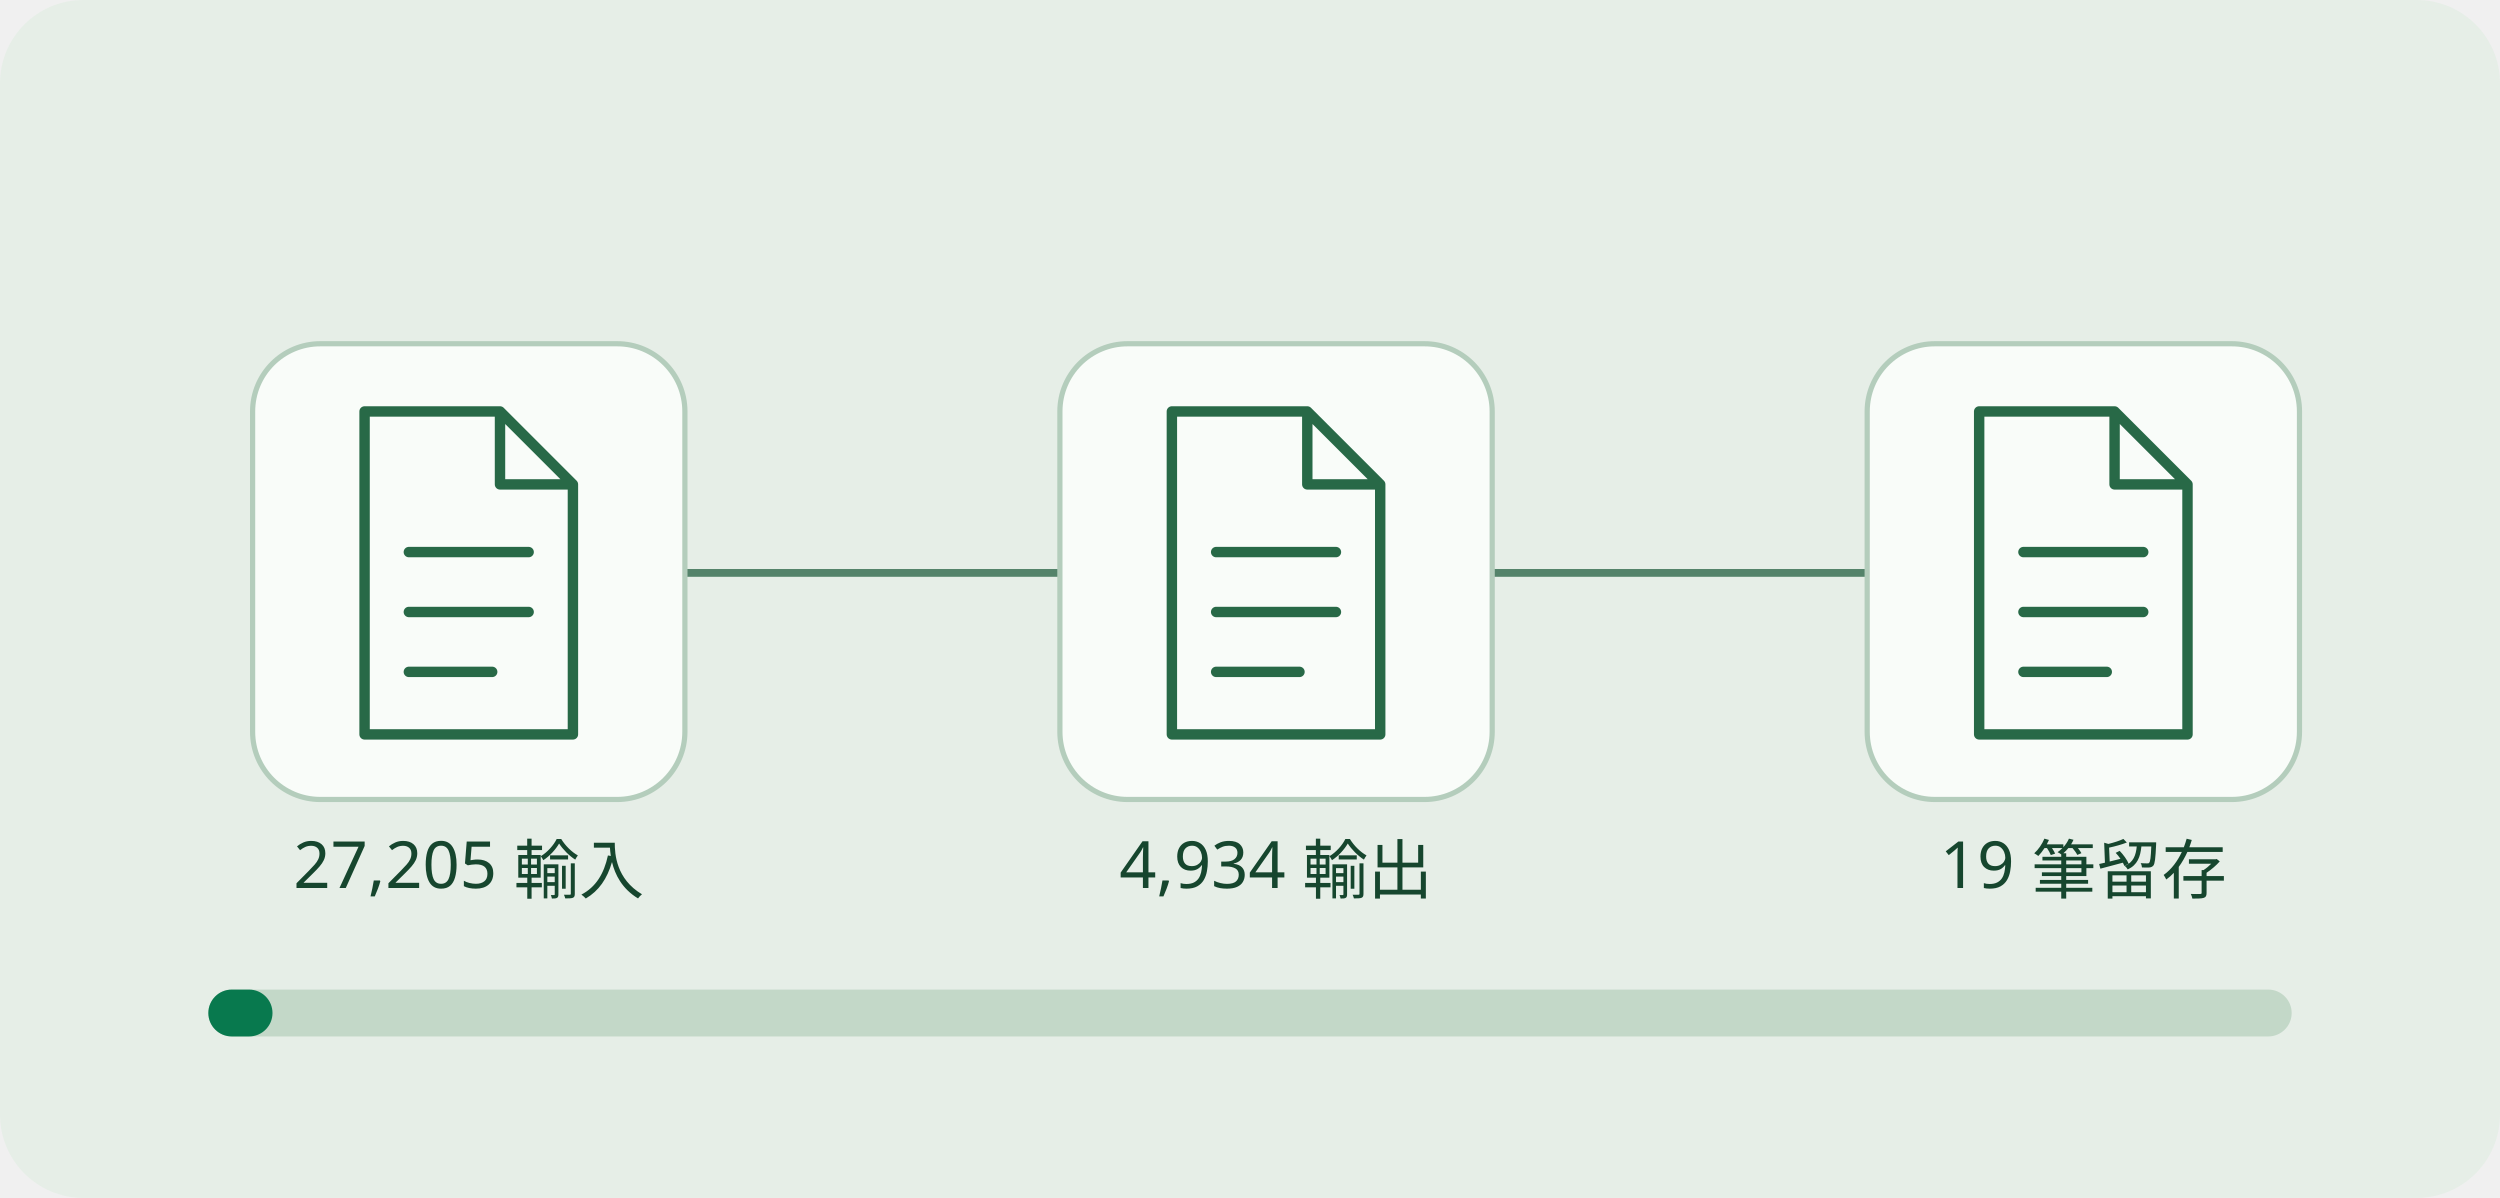
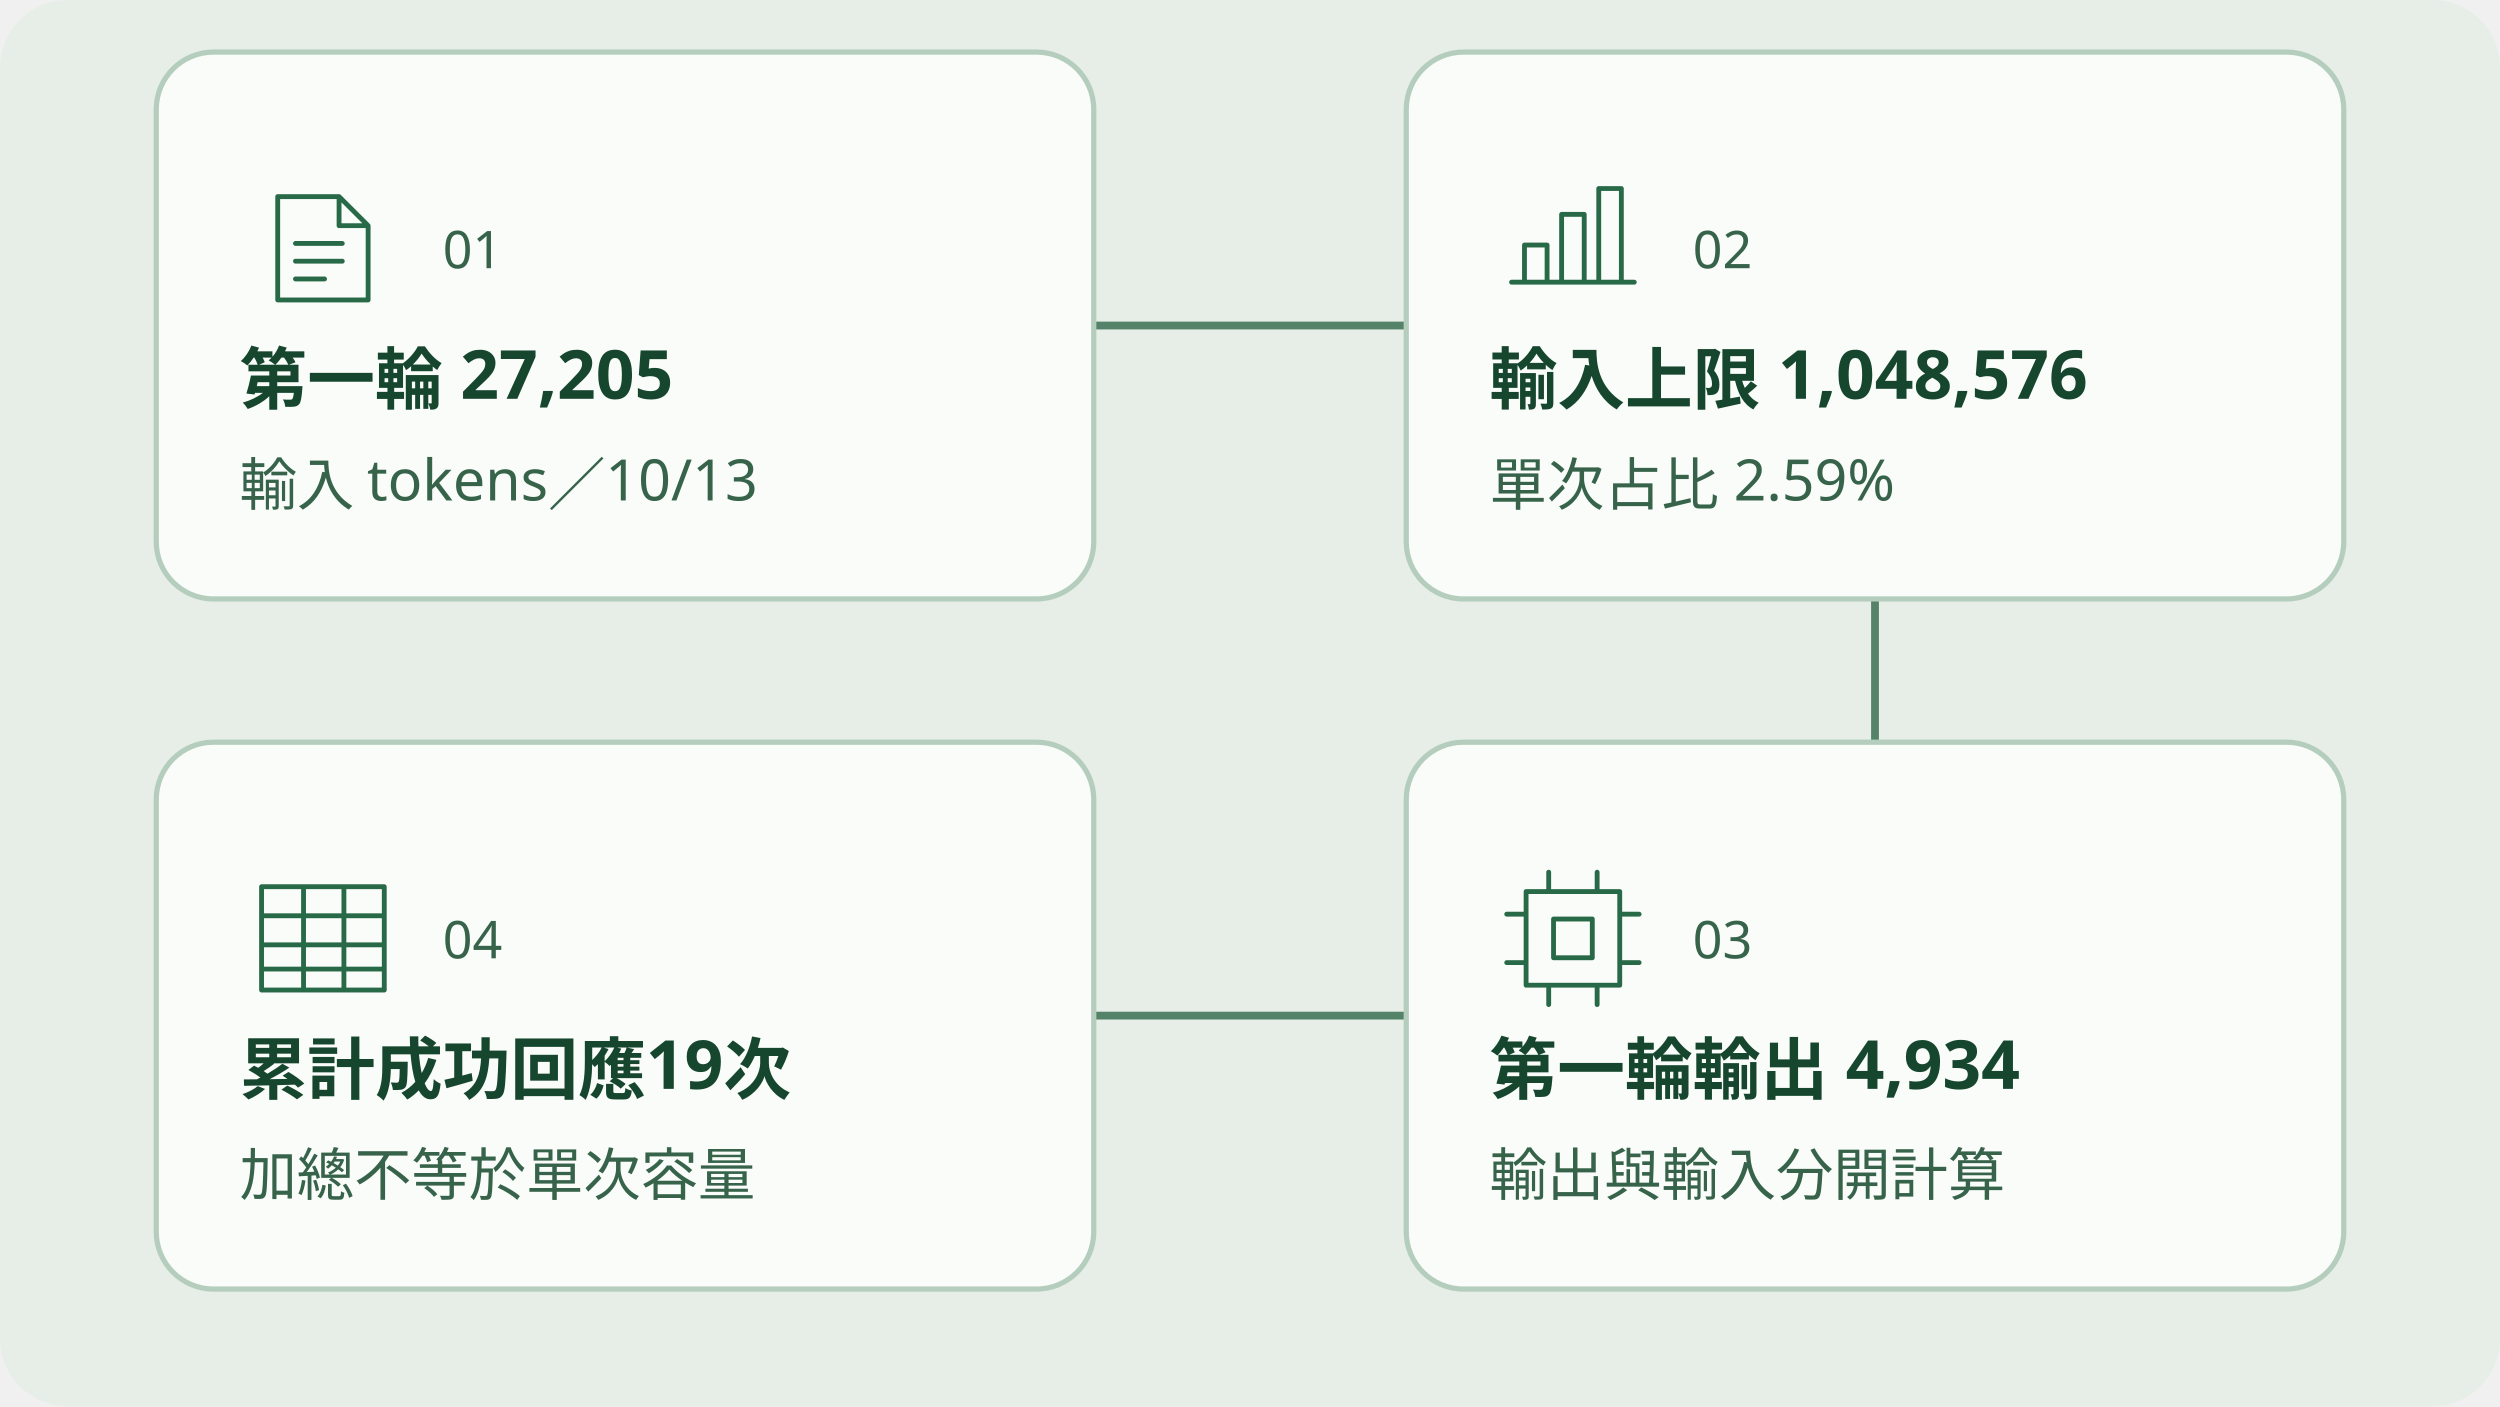
- <svg xmlns="http://www.w3.org/2000/svg" viewBox="0 0 960 460" role="img" aria-label="一次上下文，與累計用量分開" class="book-art">
-   <rect width="960" height="460" rx="32" fill="#e6eee7" />
-   <path id="bk-6-path-0" data-book-path="0" d="M245 220 C310 220 360 220 425 220" fill="none" stroke="#54836a" stroke-width="3" />
-   <path id="bk-6-path-1" data-book-path="1" d="M555 220 C620 220 670 220 735 220" fill="none" stroke="#54836a" stroke-width="3" />
-   <g data-book-node="0" transform="translate(180,220)">
-     <rect class="bk-node-bg" x="-83" y="-88" width="166" height="175" rx="26" fill="#f9fcf9" stroke="#b4cdbc" stroke-width="2" />
-     <g fill="none" stroke="#286947" stroke-width="4" stroke-linecap="round" stroke-linejoin="round">
-       <path d="M-40-62H12L40-34V62H-40Z M12-62v28h28M-23-8H23M-23 15H23M-23 38H9" />
+ <svg xmlns="http://www.w3.org/2000/svg" class="book-art" role="img" aria-label="一次上下文，與累計用量分開" viewBox="0 0 960 540">
+   <rect width="960" height="540" rx="26" fill="#e6eee7" />
+   <path d="M420 125H540" data-book-path="0" fill="none" stroke="#54836a" stroke-width="3" />
+   <path d="M720 230V285" data-book-path="1" fill="none" stroke="#54836a" stroke-width="3" />
+   <path d="M540 390H420" data-book-path="2" fill="none" stroke="#54836a" stroke-width="3" />
+   <g data-book-node="0" transform="translate(240,125)">
+     <rect class="bk-node-bg" x="-180" y="-105" width="360" height="210" rx="22" fill="#f9fcf9" stroke="#b4cdbc" stroke-width="2" />
+     <g transform="translate(-116,-34) scale(.62)" fill="none" stroke="#286947" stroke-width="3" stroke-linecap="round" stroke-linejoin="round">
+       <path d="M-28-25h38l18 18v46h-56zM10-25v18h18M-17 4h29M-17 15h29M-17 26h18" />
    </g>
-     <text class="bk-label" x="0" y="121" text-anchor="middle" fill="#16462e" font-size="25" font-family="system-ui,sans-serif">27,205 輸入</text>
+     <text x="-70" y="-22" fill="#37634b" font-size="20" font-family="system-ui,sans-serif">01</text>
+     <text class="bk-label" x="-148" y="30" fill="#16462e" font-size="26" font-weight="600" font-family="system-ui,sans-serif">第一輪 27,205</text>
+     <text x="-148" y="69" fill="#37634b" font-size="22" font-family="system-ui,sans-serif">輸入 tokens／10/13</text>
  </g>
-   <g data-book-node="1" transform="translate(490,220)">
-     <rect class="bk-node-bg" x="-83" y="-88" width="166" height="175" rx="26" fill="#f9fcf9" stroke="#b4cdbc" stroke-width="2" />
-     <g fill="none" stroke="#286947" stroke-width="4" stroke-linecap="round" stroke-linejoin="round">
-       <path d="M-40-62H12L40-34V62H-40Z M12-62v28h28M-23-8H23M-23 15H23M-23 38H9" />
+   <g data-book-node="1" transform="translate(720,125)">
+     <rect class="bk-node-bg" x="-180" y="-105" width="360" height="210" rx="22" fill="#f9fcf9" stroke="#b4cdbc" stroke-width="2" />
+     <g transform="translate(-116,-34) scale(.62)" fill="none" stroke="#286947" stroke-width="3" stroke-linecap="round" stroke-linejoin="round">
+       <path d="M-38 28h76M-30 28V5h14v23M-7 28v-42H7v42M16 28v-58h14v58" />
    </g>
-     <text class="bk-label" x="0" y="121" text-anchor="middle" fill="#16462e" font-size="25" font-family="system-ui,sans-serif">4,934 輸出</text>
+     <text x="-70" y="-22" fill="#37634b" font-size="20" font-family="system-ui,sans-serif">02</text>
+     <text class="bk-label" x="-148" y="30" fill="#16462e" font-size="26" font-weight="600" font-family="system-ui,sans-serif">輸入上限 1,048,576</text>
+     <text x="-148" y="69" fill="#37634b" font-size="22" font-family="system-ui,sans-serif">單次占比 2.59%</text>
  </g>
-   <g data-book-node="2" transform="translate(800,220)">
-     <rect class="bk-node-bg" x="-83" y="-88" width="166" height="175" rx="26" fill="#f9fcf9" stroke="#b4cdbc" stroke-width="2" />
-     <g fill="none" stroke="#286947" stroke-width="4" stroke-linecap="round" stroke-linejoin="round">
-       <path d="M-40-62H12L40-34V62H-40Z M12-62v28h28M-23-8H23M-23 15H23M-23 38H9" />
+   <g data-book-node="2" transform="translate(720,390)">
+     <rect class="bk-node-bg" x="-180" y="-105" width="360" height="210" rx="22" fill="#f9fcf9" stroke="#b4cdbc" stroke-width="2" />
+     <g transform="translate(-116,-34) scale(.62)" fill="none" stroke="#286947" stroke-width="3" stroke-linecap="round" stroke-linejoin="round">
+       <path d="M-29-22h58v58h-58zM-12-5h24v24h-24zM-15-22v-12M15-22v-12M-15 36v12M15 36v12M-29-8h-12M-29 22h-12M29-8h12M29 22h12" />
    </g>
-     <text class="bk-label" x="0" y="121" text-anchor="middle" fill="#16462e" font-size="25" font-family="system-ui,sans-serif">19 筆留存</text>
+     <text x="-70" y="-22" fill="#37634b" font-size="20" font-family="system-ui,sans-serif">03</text>
+     <text class="bk-label" x="-148" y="30" fill="#16462e" font-size="26" font-weight="600" font-family="system-ui,sans-serif">第一輪輸出 4,934</text>
+     <text x="-148" y="69" fill="#37634b" font-size="22" font-family="system-ui,sans-serif">輸出與輸入分開計算</text>
  </g>
-   <rect x="80" y="380" width="800" height="18" rx="9" fill="#c3d8c8" />
-   <rect x="80" y="380" width="24.64" height="18" rx="9" fill="#08794e" />
-   <circle class="book-packet" r="10" fill="#bd5934" stroke="#fff" stroke-width="3" opacity="0" />
+   <g data-book-node="3" transform="translate(240,390)">
+     <rect class="bk-node-bg" x="-180" y="-105" width="360" height="210" rx="22" fill="#f9fcf9" stroke="#b4cdbc" stroke-width="2" />
+     <g transform="translate(-116,-34) scale(.62)" fill="none" stroke="#286947" stroke-width="3" stroke-linecap="round" stroke-linejoin="round">
+       <path d="M-38-25h76v64h-76zM-38-7h76M-38 11h76M-38 26h76M-12-25v64M13-25v64" />
+     </g>
+     <text x="-70" y="-22" fill="#37634b" font-size="20" font-family="system-ui,sans-serif">04</text>
+     <text class="bk-label" x="-148" y="30" fill="#16462e" font-size="26" font-weight="600" font-family="system-ui,sans-serif">累計成功回應19次</text>
+     <text x="-148" y="69" fill="#37634b" font-size="22" font-family="system-ui,sans-serif">加總不等於單次容量</text>
+   </g>
+   <circle class="book-packet" r="9" fill="#bd5934" stroke="#fff" stroke-width="3" opacity="0" />
</svg>
